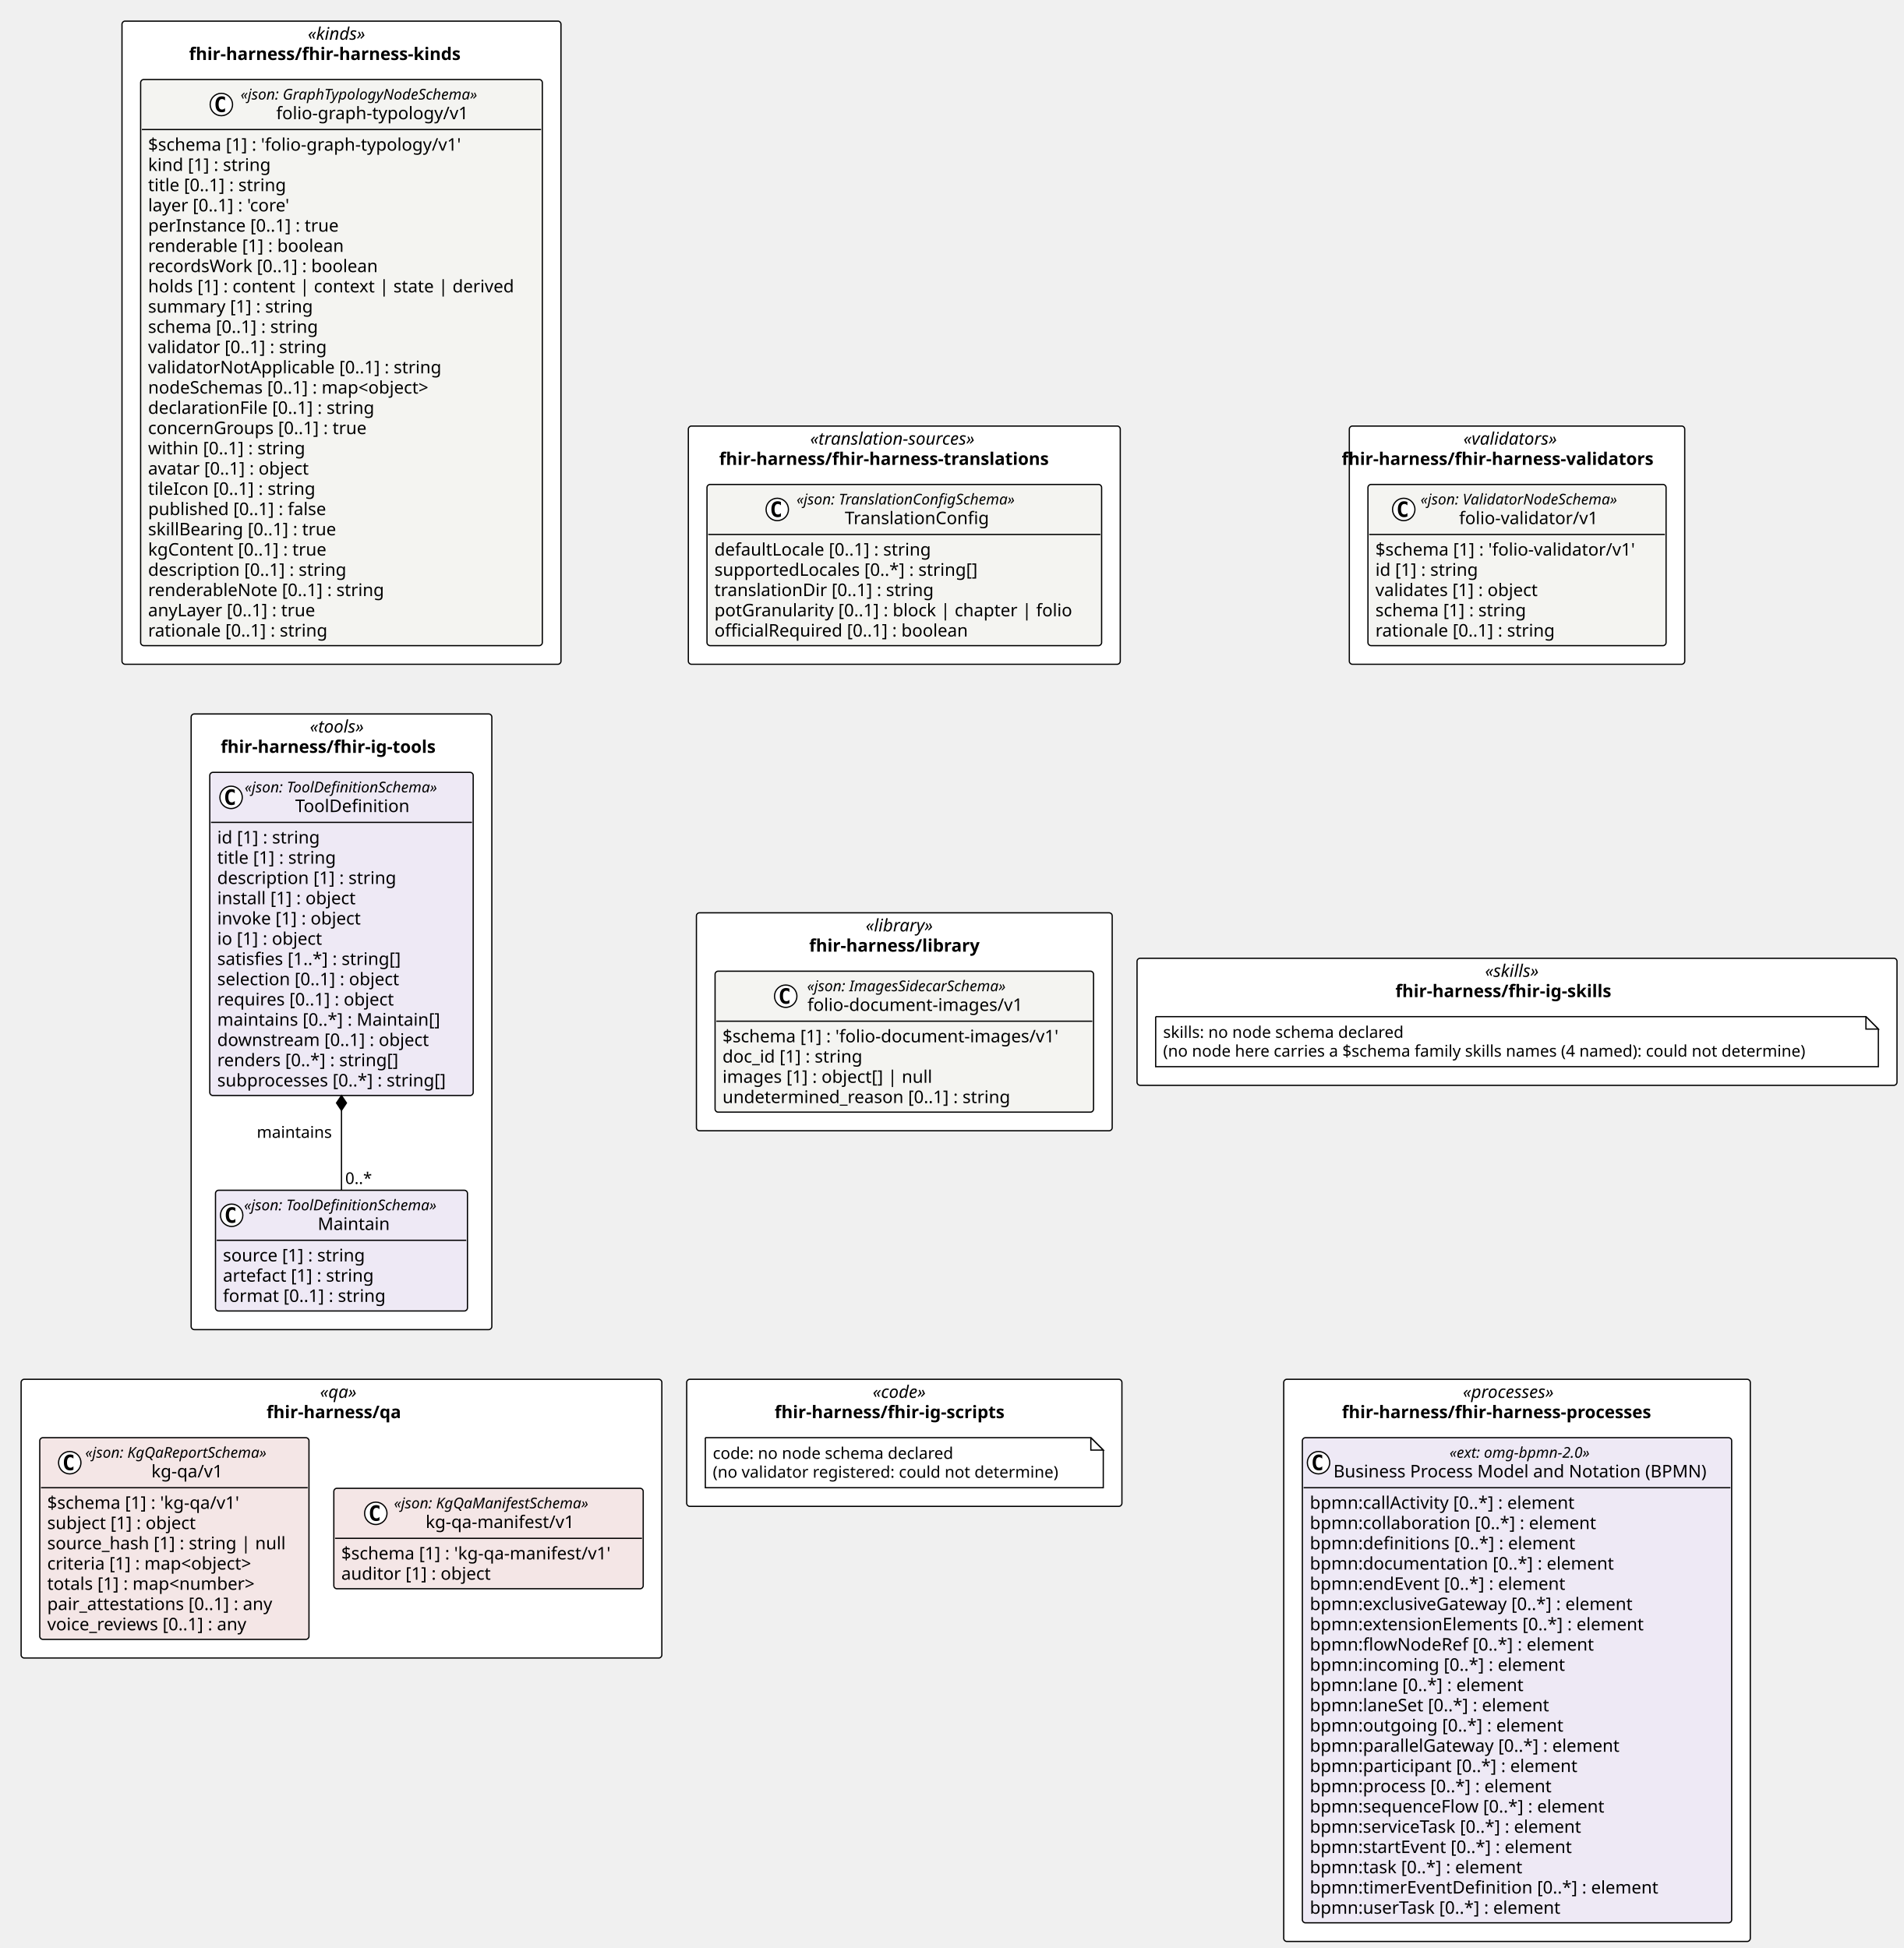
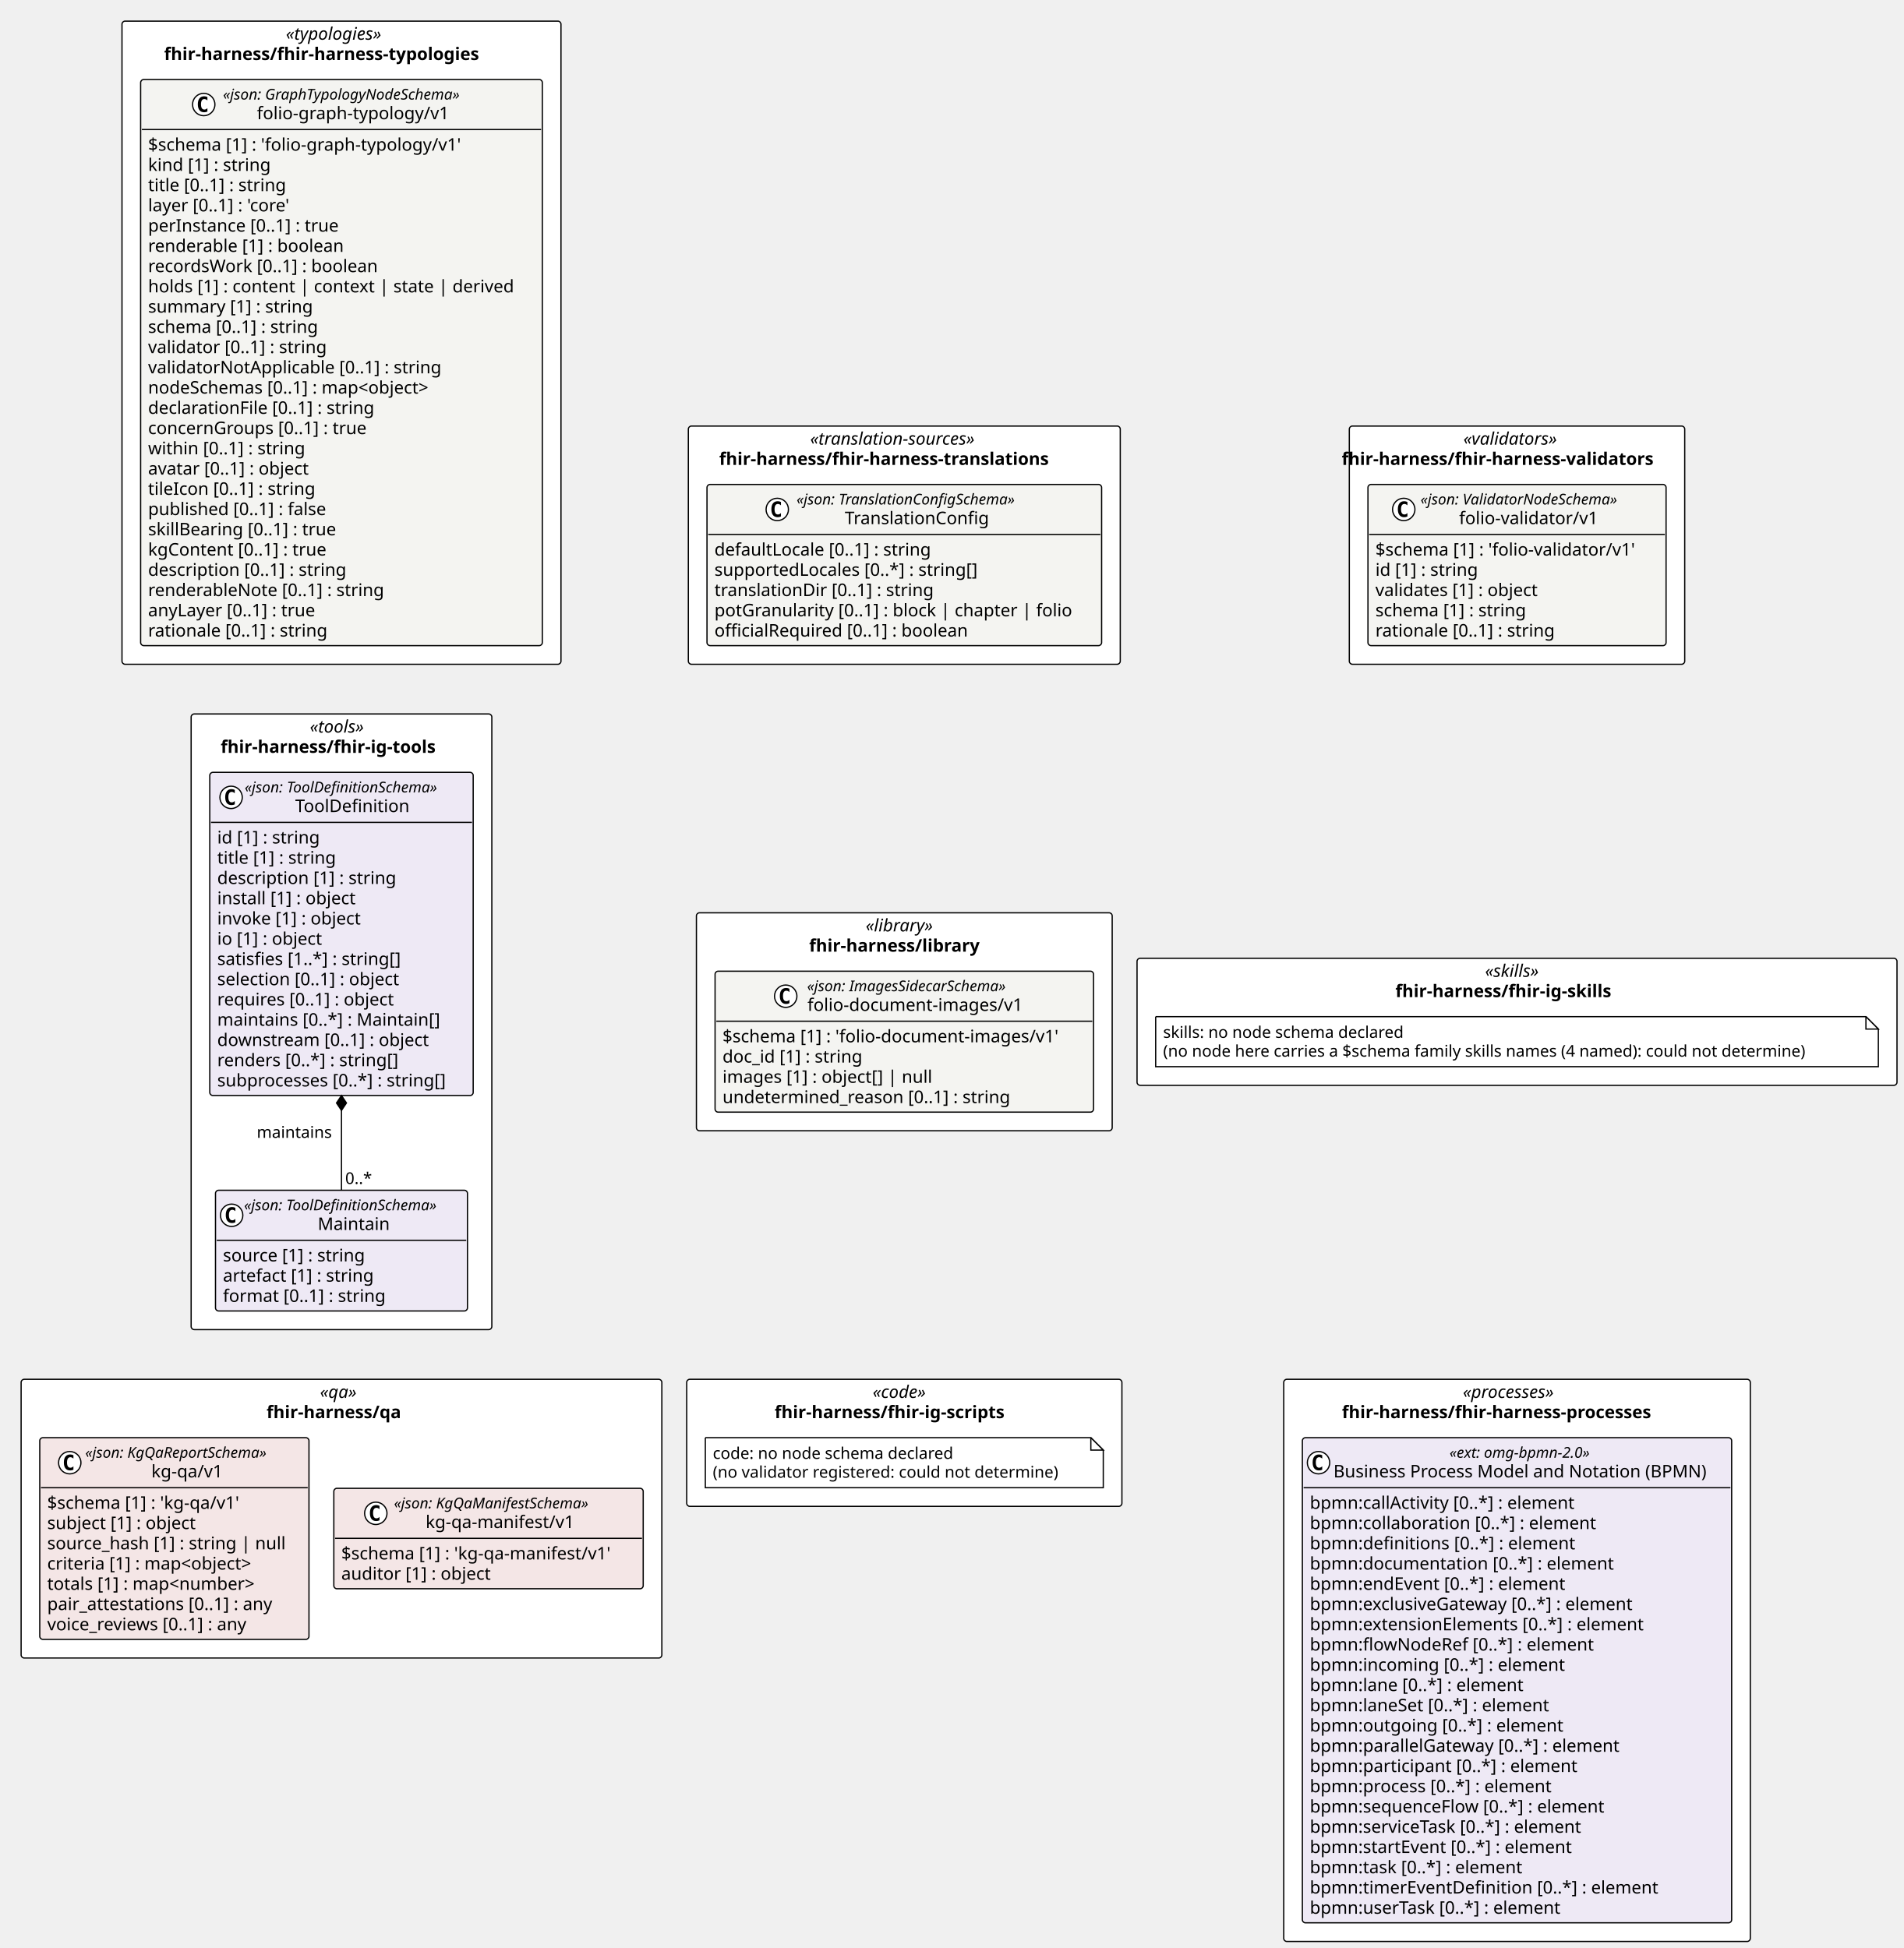
<svg xmlns="http://www.w3.org/2000/svg" contentStyleType="text/css" height="1568px" preserveAspectRatio="none" style="width:1532px;height:1568px;background:#FFFFFF;" version="1.1" viewBox="0 0 1532 1568" width="1532px" zoomAndPan="magnify">
  <defs />
  <g>
    <rect fill="#FFFFFF" height="191.75" rx="2.5" ry="2.5" style="stroke:#000000;stroke-width:1.0;" width="347.58" x="553.953" y="342.938" />
    <text fill="#000000" font-family="Verdana" font-size="14" font-style="italic" lengthAdjust="spacing" textLength="151.553" x="651.966" y="357.933">«translation-sources»</text>
    <text fill="#000000" font-family="Verdana" font-size="14" font-weight="bold" lengthAdjust="spacing" textLength="297.958" x="578.764" y="374.229">fhir-harness/fhir-harness-translations</text>
    <rect fill="#FFFFFF" height="191.75" rx="2.5" ry="2.5" style="stroke:#000000;stroke-width:1.0;" width="269.917" x="1085.864" y="342.938" />
    <text fill="#000000" font-family="Verdana" font-size="14" font-style="italic" lengthAdjust="spacing" textLength="86.345" x="1177.65" y="357.933">«validators»</text>
    <text fill="#000000" font-family="Verdana" font-size="14" font-weight="bold" lengthAdjust="spacing" textLength="282.147" x="1079.749" y="374.229">fhir-harness/fhir-harness-validators</text>
    <rect fill="#FFFFFF" height="517.688" rx="2.5" ry="2.5" style="stroke:#000000;stroke-width:1.0;" width="353.268" x="98.177" y="17" />
-     <text fill="#000000" font-family="Verdana" font-size="14" font-style="italic" lengthAdjust="spacing" textLength="54.182" x="247.72" y="31.995">«kinds»</text>
-     <text fill="#000000" font-family="Verdana" font-size="14" font-weight="bold" lengthAdjust="spacing" textLength="245.39" x="152.116" y="48.292">fhir-harness/fhir-harness-kinds</text>
+     <text fill="#000000" font-family="Verdana" font-size="14" font-style="italic" lengthAdjust="spacing" textLength="89.496" x="230.063" y="31.995">«typologies»</text>
+     <text fill="#000000" font-family="Verdana" font-size="14" font-weight="bold" lengthAdjust="spacing" textLength="285.482" x="132.07" y="48.292">fhir-harness/fhir-harness-typologies</text>
    <rect fill="#FFFFFF" height="175.453" rx="2.5" ry="2.5" style="stroke:#000000;stroke-width:1.0;" width="334.585" x="560.45" y="734.734" />
    <text fill="#000000" font-family="Verdana" font-size="14" font-style="italic" lengthAdjust="spacing" textLength="62.173" x="696.656" y="749.73">«library»</text>
    <text fill="#000000" font-family="Verdana" font-size="14" font-weight="bold" lengthAdjust="spacing" textLength="153.132" x="651.177" y="766.026">fhir-harness/library</text>
    <rect fill="#FFFFFF" height="102.266" rx="2.5" ry="2.5" style="stroke:#000000;stroke-width:1.0;" width="611.574" x="915.035" y="771.328" />
    <text fill="#000000" font-family="Verdana" font-size="14" font-style="italic" lengthAdjust="spacing" textLength="51.495" x="1195.075" y="786.323">«skills»</text>
    <text fill="#000000" font-family="Verdana" font-size="14" font-weight="bold" lengthAdjust="spacing" textLength="195.706" x="1122.969" y="802.62">fhir-harness/fhir-ig-skills</text>
    <rect fill="#FFFFFF" height="495.547" rx="2.5" ry="2.5" style="stroke:#000000;stroke-width:1.0;" width="241.978" x="153.822" y="574.688" />
    <text fill="#000000" font-family="Verdana" font-size="14" font-style="italic" lengthAdjust="spacing" textLength="50.935" x="249.344" y="589.683">«tools»</text>
    <text fill="#000000" font-family="Verdana" font-size="14" font-weight="bold" lengthAdjust="spacing" textLength="194.394" x="177.614" y="605.98">fhir-harness/fhir-ig-tools</text>
    <rect fill="#FFFFFF" height="102.266" rx="2.5" ry="2.5" style="stroke:#000000;stroke-width:1.0;" width="350.241" x="552.622" y="1110.234" />
    <text fill="#000000" font-family="Verdana" font-size="14" font-style="italic" lengthAdjust="spacing" textLength="50.894" x="702.296" y="1125.229">«code»</text>
    <text fill="#000000" font-family="Verdana" font-size="14" font-weight="bold" lengthAdjust="spacing" textLength="208.715" x="623.385" y="1141.526">fhir-harness/fhir-ig-scripts</text>
    <rect fill="#FFFFFF" height="452.5" rx="2.5" ry="2.5" style="stroke:#000000;stroke-width:1.0;" width="375.468" x="1033.088" y="1110.234" />
    <text fill="#000000" font-family="Verdana" font-size="14" font-style="italic" lengthAdjust="spacing" textLength="87.144" x="1177.25" y="1125.229">«processes»</text>
    <text fill="#000000" font-family="Verdana" font-size="14" font-weight="bold" lengthAdjust="spacing" textLength="281.791" x="1079.927" y="1141.526">fhir-harness/fhir-harness-processes</text>
    <rect fill="#FFFFFF" height="224.344" rx="2.5" ry="2.5" style="stroke:#000000;stroke-width:1.0;" width="515.622" x="17" y="1110.234" />
    <text fill="#000000" font-family="Verdana" font-size="14" font-style="italic" lengthAdjust="spacing" textLength="34.597" x="257.513" y="1125.229">«qa»</text>
    <text fill="#000000" font-family="Verdana" font-size="14" font-weight="bold" lengthAdjust="spacing" textLength="120.6" x="214.511" y="1141.526">fhir-harness/qa</text>
    <g id="elem_fhir_harness_fhir_harness_translations_TranslationConfig">
      <rect codeLine="11" fill="#F4F4F1" height="129.75" id="fhir_harness_fhir_harness_translations_TranslationConfig" rx="2.5" ry="2.5" style="stroke:#000000;stroke-width:1.0;" width="317.58" x="568.953" y="389.938" />
      <ellipse cx="625.507" cy="410.07" fill="#FFFFFF" rx="9" ry="9" style="stroke:#000000;stroke-width:1.0;" />
      <path d="M628.476,415.711 Q627.898,416.008 627.257,416.148 Q626.617,416.305 625.914,416.305 Q623.414,416.305 622.085,414.664 Q620.773,413.008 620.773,409.883 Q620.773,406.758 622.085,405.102 Q623.414,403.445 625.914,403.445 Q626.617,403.445 627.257,403.602 Q627.914,403.758 628.476,404.055 L628.476,406.773 Q627.851,406.195 627.257,405.93 Q626.664,405.648 626.039,405.648 Q624.695,405.648 624.007,406.727 Q623.32,407.789 623.32,409.883 Q623.32,411.977 624.007,413.055 Q624.695,414.117 626.039,414.117 Q626.664,414.117 627.257,413.852 Q627.851,413.57 628.476,412.992 L628.476,415.711 Z " fill="#000000" />
      <text fill="#000000" font-family="Verdana" font-size="12" font-style="italic" lengthAdjust="spacing" textLength="200.971" x="641.007" y="406.076">«json: TranslationConfigSchema»</text>
      <text fill="#000000" font-family="Verdana" font-size="14" lengthAdjust="spacing" textLength="123.259" x="679.863" y="421.901">TranslationConfig</text>
      <line style="stroke:#000000;stroke-width:1.0;" x1="569.953" x2="885.533" y1="430.203" y2="430.203" />
      <text fill="#000000" font-family="Verdana" font-size="14" lengthAdjust="spacing" textLength="190.299" x="574.953" y="447.198">defaultLocale [0..1] : string</text>
      <text fill="#000000" font-family="Verdana" font-size="14" lengthAdjust="spacing" textLength="228.601" x="574.953" y="463.495">supportedLocales [0..*] : string[]</text>
      <text fill="#000000" font-family="Verdana" font-size="14" lengthAdjust="spacing" textLength="191.598" x="574.953" y="479.792">translationDir [0..1] : string</text>
      <text fill="#000000" font-family="Verdana" font-size="14" lengthAdjust="spacing" textLength="305.58" x="574.953" y="496.089">potGranularity [0..1] : block | chapter | folio</text>
      <text fill="#000000" font-family="Verdana" font-size="14" lengthAdjust="spacing" textLength="221.293" x="574.953" y="512.386">officialRequired [0..1] : boolean</text>
    </g>
    <g id="elem_fhir_harness_fhir_harness_validators_folio_validator_v1_folio_validator_v1">
      <rect codeLine="20" fill="#F4F4F1" height="129.75" id="fhir_harness_fhir_harness_validators_folio_validator_v1_folio_validator_v1" rx="2.5" ry="2.5" style="stroke:#000000;stroke-width:1.0;" width="239.917" x="1100.864" y="389.938" />
      <ellipse cx="1129.657" cy="410.07" fill="#FFFFFF" rx="9" ry="9" style="stroke:#000000;stroke-width:1.0;" />
      <path d="M1132.626,415.711 Q1132.048,416.008 1131.407,416.148 Q1130.767,416.305 1130.063,416.305 Q1127.563,416.305 1126.235,414.664 Q1124.923,413.008 1124.923,409.883 Q1124.923,406.758 1126.235,405.102 Q1127.563,403.445 1130.063,403.445 Q1130.767,403.445 1131.407,403.602 Q1132.063,403.758 1132.626,404.055 L1132.626,406.773 Q1132.001,406.195 1131.407,405.93 Q1130.813,405.648 1130.188,405.648 Q1128.845,405.648 1128.157,406.727 Q1127.47,407.789 1127.47,409.883 Q1127.47,411.977 1128.157,413.055 Q1128.845,414.117 1130.188,414.117 Q1130.813,414.117 1131.407,413.852 Q1132.001,413.57 1132.626,412.992 L1132.626,415.711 Z " fill="#000000" />
      <text fill="#000000" font-family="Verdana" font-size="12" font-style="italic" lengthAdjust="spacing" textLength="180.82" x="1143.167" y="406.076">«json: ValidatorNodeSchema»</text>
      <text fill="#000000" font-family="Verdana" font-size="14" lengthAdjust="spacing" textLength="118.72" x="1174.217" y="421.901">folio-validator/v1</text>
      <line style="stroke:#000000;stroke-width:1.0;" x1="1101.864" x2="1339.781" y1="430.203" y2="430.203" />
      <text fill="#000000" font-family="Verdana" font-size="14" lengthAdjust="spacing" textLength="227.917" x="1106.864" y="447.198">$schema [1] : 'folio-validator/v1'</text>
      <text fill="#000000" font-family="Verdana" font-size="14" lengthAdjust="spacing" textLength="90.863" x="1106.864" y="463.495">id [1] : string</text>
      <text fill="#000000" font-family="Verdana" font-size="14" lengthAdjust="spacing" textLength="144.546" x="1106.864" y="479.792">validates [1] : object</text>
      <text fill="#000000" font-family="Verdana" font-size="14" lengthAdjust="spacing" textLength="132.781" x="1106.864" y="496.089">schema [1] : string</text>
      <text fill="#000000" font-family="Verdana" font-size="14" lengthAdjust="spacing" textLength="158.129" x="1106.864" y="512.386">rationale [0..1] : string</text>
    </g>
-     <g id="elem_fhir_harness_fhir_harness_kinds_folio_graph_typology_v1_folio_graph_typology_v1">
-       <rect codeLine="29" fill="#F4F4F1" height="455.688" id="fhir_harness_fhir_harness_kinds_folio_graph_typology_v1_folio_graph_typology_v1" rx="2.5" ry="2.5" style="stroke:#000000;stroke-width:1.0;" width="323.268" x="113.177" y="64" />
-       <ellipse cx="178.125" cy="84.133" fill="#FFFFFF" rx="9" ry="9" style="stroke:#000000;stroke-width:1.0;" />
-       <path d="M181.093,89.773 Q180.515,90.07 179.875,90.211 Q179.234,90.367 178.531,90.367 Q176.031,90.367 174.703,88.727 Q173.39,87.07 173.39,83.945 Q173.39,80.82 174.703,79.164 Q176.031,77.508 178.531,77.508 Q179.234,77.508 179.875,77.664 Q180.531,77.82 181.093,78.117 L181.093,80.836 Q180.468,80.258 179.875,79.992 Q179.281,79.711 178.656,79.711 Q177.312,79.711 176.625,80.789 Q175.937,81.852 175.937,83.945 Q175.937,86.039 176.625,87.117 Q177.312,88.18 178.656,88.18 Q179.281,88.18 179.875,87.914 Q180.468,87.633 181.093,87.055 L181.093,89.773 Z " fill="#000000" />
-       <text fill="#000000" font-family="Verdana" font-size="12" font-style="italic" lengthAdjust="spacing" textLength="189.873" x="193.625" y="80.139">«json: GraphTypologyNodeSchema»</text>
-       <text fill="#000000" font-family="Verdana" font-size="14" lengthAdjust="spacing" textLength="132.59" x="222.266" y="95.964">folio-graph-typology/v1</text>
+     <g id="elem_fhir_harness_fhir_harness_typologies_folio_graph_typology_v1_folio_graph_typology_v1">
+       <rect codeLine="29" fill="#F4F4F1" height="455.688" id="fhir_harness_fhir_harness_typologies_folio_graph_typology_v1_folio_graph_typology_v1" rx="2.5" ry="2.5" style="stroke:#000000;stroke-width:1.0;" width="323.268" x="113.177" y="64" />
+       <ellipse cx="163.945" cy="84.133" fill="#FFFFFF" rx="9" ry="9" style="stroke:#000000;stroke-width:1.0;" />
+       <path d="M166.914,89.773 Q166.335,90.07 165.695,90.211 Q165.054,90.367 164.351,90.367 Q161.851,90.367 160.523,88.727 Q159.21,87.07 159.21,83.945 Q159.21,80.82 160.523,79.164 Q161.851,77.508 164.351,77.508 Q165.054,77.508 165.695,77.664 Q166.351,77.82 166.914,78.117 L166.914,80.836 Q166.289,80.258 165.695,79.992 Q165.101,79.711 164.476,79.711 Q163.132,79.711 162.445,80.789 Q161.757,81.852 161.757,83.945 Q161.757,86.039 162.445,87.117 Q163.132,88.18 164.476,88.18 Q165.101,88.18 165.695,87.914 Q166.289,87.633 166.914,87.055 L166.914,89.773 Z " fill="#000000" />
+       <text fill="#000000" font-family="Verdana" font-size="12" font-style="italic" lengthAdjust="spacing" textLength="218.232" x="179.445" y="80.139">«json: GraphTypologyNodeSchema»</text>
+       <text fill="#000000" font-family="Verdana" font-size="14" lengthAdjust="spacing" textLength="163.686" x="206.718" y="95.964">folio-graph-typology/v1</text>
      <line style="stroke:#000000;stroke-width:1.0;" x1="114.177" x2="435.445" y1="104.266" y2="104.266" />
-       <text fill="#000000" font-family="Verdana" font-size="14" lengthAdjust="spacing" textLength="241.787" x="119.177" y="121.261">$schema [1] : 'folio-graph-typology/v1'</text>
+       <text fill="#000000" font-family="Verdana" font-size="14" lengthAdjust="spacing" textLength="272.884" x="119.177" y="121.261">$schema [1] : 'folio-graph-typology/v1'</text>
      <text fill="#000000" font-family="Verdana" font-size="14" lengthAdjust="spacing" textLength="107.844" x="119.177" y="137.558">kind [1] : string</text>
      <text fill="#000000" font-family="Verdana" font-size="14" lengthAdjust="spacing" textLength="123.266" x="119.177" y="153.855">title [0..1] : string</text>
      <text fill="#000000" font-family="Verdana" font-size="14" lengthAdjust="spacing" textLength="129.158" x="119.177" y="170.151">layer [0..1] : 'core'</text>
      <text fill="#000000" font-family="Verdana" font-size="14" lengthAdjust="spacing" textLength="167.241" x="119.177" y="186.448">perInstance [0..1] : true</text>
      <text fill="#000000" font-family="Verdana" font-size="14" lengthAdjust="spacing" textLength="170.338" x="119.177" y="202.745">renderable [1] : boolean</text>
      <text fill="#000000" font-family="Verdana" font-size="14" lengthAdjust="spacing" textLength="200.519" x="119.177" y="219.042">recordsWork [0..1] : boolean</text>
      <text fill="#000000" font-family="Verdana" font-size="14" lengthAdjust="spacing" textLength="311.268" x="119.177" y="235.339">holds [1] : content | context | state | derived</text>
      <text fill="#000000" font-family="Verdana" font-size="14" lengthAdjust="spacing" textLength="144.149" x="119.177" y="251.636">summary [1] : string</text>
      <text fill="#000000" font-family="Verdana" font-size="14" lengthAdjust="spacing" textLength="150.589" x="119.177" y="267.933">schema [0..1] : string</text>
      <text fill="#000000" font-family="Verdana" font-size="14" lengthAdjust="spacing" textLength="157.815" x="119.177" y="284.229">validator [0..1] : string</text>
      <text fill="#000000" font-family="Verdana" font-size="14" lengthAdjust="spacing" textLength="255.138" x="119.177" y="300.526">validatorNotApplicable [0..1] : string</text>
      <text fill="#000000" font-family="Verdana" font-size="14" lengthAdjust="spacing" textLength="251.932" x="119.177" y="316.823">nodeSchemas [0..1] : map&lt;object&gt;</text>
      <text fill="#000000" font-family="Verdana" font-size="14" lengthAdjust="spacing" textLength="199.158" x="119.177" y="333.12">declarationFile [0..1] : string</text>
      <text fill="#000000" font-family="Verdana" font-size="14" lengthAdjust="spacing" textLength="190.736" x="119.177" y="349.417">concernGroups [0..1] : true</text>
      <text fill="#000000" font-family="Verdana" font-size="14" lengthAdjust="spacing" textLength="138.359" x="119.177" y="365.714">within [0..1] : string</text>
      <text fill="#000000" font-family="Verdana" font-size="14" lengthAdjust="spacing" textLength="144.115" x="119.177" y="382.011">avatar [0..1] : object</text>
      <text fill="#000000" font-family="Verdana" font-size="14" lengthAdjust="spacing" textLength="147.041" x="119.177" y="398.308">tileIcon [0..1] : string</text>
      <text fill="#000000" font-family="Verdana" font-size="14" lengthAdjust="spacing" textLength="157.103" x="119.177" y="414.604">published [0..1] : false</text>
      <text fill="#000000" font-family="Verdana" font-size="14" lengthAdjust="spacing" textLength="165.71" x="119.177" y="430.901">skillBearing [0..1] : true</text>
      <text fill="#000000" font-family="Verdana" font-size="14" lengthAdjust="spacing" textLength="157.11" x="119.177" y="447.198">kgContent [0..1] : true</text>
      <text fill="#000000" font-family="Verdana" font-size="14" lengthAdjust="spacing" textLength="173.735" x="119.177" y="463.495">description [0..1] : string</text>
      <text fill="#000000" font-family="Verdana" font-size="14" lengthAdjust="spacing" textLength="205.502" x="119.177" y="479.792">renderableNote [0..1] : string</text>
      <text fill="#000000" font-family="Verdana" font-size="14" lengthAdjust="spacing" textLength="149.208" x="119.177" y="496.089">anyLayer [0..1] : true</text>
      <text fill="#000000" font-family="Verdana" font-size="14" lengthAdjust="spacing" textLength="158.129" x="119.177" y="512.386">rationale [0..1] : string</text>
    </g>
    <g id="elem_fhir_harness_library_folio_document_images_v1_folio_document_images_v1">
      <rect codeLine="58" fill="#F4F4F1" height="113.453" id="fhir_harness_library_folio_document_images_v1_folio_document_images_v1" rx="2.5" ry="2.5" style="stroke:#000000;stroke-width:1.0;" width="304.585" x="575.45" y="781.734" />
      <ellipse cx="632.299" cy="801.867" fill="#FFFFFF" rx="9" ry="9" style="stroke:#000000;stroke-width:1.0;" />
      <path d="M635.268,807.508 Q634.689,807.805 634.049,807.945 Q633.408,808.102 632.705,808.102 Q630.205,808.102 628.877,806.461 Q627.564,804.805 627.564,801.68 Q627.564,798.555 628.877,796.898 Q630.205,795.242 632.705,795.242 Q633.408,795.242 634.049,795.398 Q634.705,795.555 635.268,795.852 L635.268,798.57 Q634.643,797.992 634.049,797.727 Q633.455,797.445 632.83,797.445 Q631.486,797.445 630.799,798.523 Q630.111,799.586 630.111,801.68 Q630.111,803.773 630.799,804.852 Q631.486,805.914 632.83,805.914 Q633.455,805.914 634.049,805.648 Q634.643,805.367 635.268,804.789 L635.268,807.508 Z " fill="#000000" />
      <text fill="#000000" font-family="Verdana" font-size="12" font-style="italic" lengthAdjust="spacing" textLength="183.99" x="649.498" y="797.873">«json: ImagesSidecarSchema»</text>
      <text fill="#000000" font-family="Verdana" font-size="14" lengthAdjust="spacing" textLength="183.388" x="649.799" y="813.698">folio-document-images/v1</text>
      <line style="stroke:#000000;stroke-width:1.0;" x1="576.45" x2="879.035" y1="822" y2="822" />
      <text fill="#000000" font-family="Verdana" font-size="14" lengthAdjust="spacing" textLength="292.585" x="581.45" y="838.995">$schema [1] : 'folio-document-images/v1'</text>
      <text fill="#000000" font-family="Verdana" font-size="14" lengthAdjust="spacing" textLength="123.013" x="581.45" y="855.292">doc_id [1] : string</text>
      <text fill="#000000" font-family="Verdana" font-size="14" lengthAdjust="spacing" textLength="182.007" x="581.45" y="871.589">images [1] : object[] | null</text>
      <text fill="#000000" font-family="Verdana" font-size="14" lengthAdjust="spacing" textLength="249.58" x="581.45" y="887.886">undetermined_reason [0..1] : string</text>
    </g>
    <g id="elem_n_fhir_harness_fhir_ig_skills_skills">
      <path d="M930.035,818.328 L930.035,858.594 L1511.609,858.594 L1511.609,828.328 L1501.609,818.328 L930.035,818.328 " fill="#FFFFFF" style="stroke:#000000;stroke-width:1.0;" />
      <path d="M1501.609,818.328 L1501.609,828.328 L1511.609,828.328 L1501.609,818.328 " fill="#FFFFFF" style="stroke:#000000;stroke-width:1.0;" />
      <text fill="#000000" font-family="Verdana" font-size="13" lengthAdjust="spacing" textLength="208.812" x="936.035" y="835.395">skills: no node schema declared</text>
      <text fill="#000000" font-family="Verdana" font-size="13" lengthAdjust="spacing" textLength="560.574" x="936.035" y="850.528">(no node here carries a $schema family skills names (4 named): could not determine)</text>
    </g>
    <g id="elem_fhir_harness_fhir_ig_tools_Maintain">
      <rect codeLine="69" fill="#EEE9F5" height="97.156" id="fhir_harness_fhir_ig_tools_Maintain" rx="2.5" ry="2.5" style="stroke:#000000;stroke-width:1.0;" width="202.775" x="173.423" y="958.078" />
      <ellipse cx="186.423" cy="978.211" fill="#FFFFFF" rx="9" ry="9" style="stroke:#000000;stroke-width:1.0;" />
      <path d="M189.392,983.852 Q188.814,984.148 188.173,984.289 Q187.533,984.445 186.83,984.445 Q184.33,984.445 183.001,982.805 Q181.689,981.148 181.689,978.023 Q181.689,974.898 183.001,973.242 Q184.33,971.586 186.83,971.586 Q187.533,971.586 188.173,971.742 Q188.83,971.898 189.392,972.195 L189.392,974.914 Q188.767,974.336 188.173,974.07 Q187.58,973.789 186.955,973.789 Q185.611,973.789 184.923,974.867 Q184.236,975.93 184.236,978.023 Q184.236,980.117 184.923,981.195 Q185.611,982.258 186.955,982.258 Q187.58,982.258 188.173,981.992 Q188.767,981.711 189.392,981.133 L189.392,983.852 Z " fill="#000000" />
      <text fill="#000000" font-family="Verdana" font-size="12" font-style="italic" lengthAdjust="spacing" textLength="178.775" x="196.423" y="974.217">«json: ToolDefinitionSchema»</text>
      <text fill="#000000" font-family="Verdana" font-size="14" lengthAdjust="spacing" textLength="60.252" x="255.685" y="990.042">Maintain</text>
      <line style="stroke:#000000;stroke-width:1.0;" x1="174.423" x2="375.199" y1="998.344" y2="998.344" />
      <text fill="#000000" font-family="Verdana" font-size="14" lengthAdjust="spacing" textLength="124.886" x="179.423" y="1015.339">source [1] : string</text>
      <text fill="#000000" font-family="Verdana" font-size="14" lengthAdjust="spacing" textLength="133.219" x="179.423" y="1031.636">artefact [1] : string</text>
      <text fill="#000000" font-family="Verdana" font-size="14" lengthAdjust="spacing" textLength="142.851" x="179.423" y="1047.933">format [0..1] : string</text>
    </g>
    <g id="elem_fhir_harness_fhir_ig_tools_ToolDefinition">
      <rect codeLine="74" fill="#EEE9F5" height="260.125" id="fhir_harness_fhir_ig_tools_ToolDefinition" rx="2.5" ry="2.5" style="stroke:#000000;stroke-width:1.0;" width="211.978" x="168.822" y="621.688" />
      <ellipse cx="185.963" cy="641.82" fill="#FFFFFF" rx="9" ry="9" style="stroke:#000000;stroke-width:1.0;" />
      <path d="M188.932,647.461 Q188.354,647.758 187.713,647.898 Q187.073,648.055 186.369,648.055 Q183.869,648.055 182.541,646.414 Q181.229,644.758 181.229,641.633 Q181.229,638.508 182.541,636.852 Q183.869,635.195 186.369,635.195 Q187.073,635.195 187.713,635.352 Q188.369,635.508 188.932,635.805 L188.932,638.523 Q188.307,637.945 187.713,637.68 Q187.119,637.398 186.494,637.398 Q185.151,637.398 184.463,638.477 Q183.776,639.539 183.776,641.633 Q183.776,643.727 184.463,644.805 Q185.151,645.867 186.494,645.867 Q187.119,645.867 187.713,645.602 Q188.307,645.32 188.932,644.742 L188.932,647.461 Z " fill="#000000" />
      <text fill="#000000" font-family="Verdana" font-size="12" font-style="italic" lengthAdjust="spacing" textLength="178.775" x="196.883" y="637.826">«json: ToolDefinitionSchema»</text>
      <text fill="#000000" font-family="Verdana" font-size="14" lengthAdjust="spacing" textLength="97.364" x="237.589" y="653.651">ToolDefinition</text>
      <line style="stroke:#000000;stroke-width:1.0;" x1="169.822" x2="379.8" y1="661.953" y2="661.953" />
      <text fill="#000000" font-family="Verdana" font-size="14" lengthAdjust="spacing" textLength="90.863" x="174.822" y="678.948">id [1] : string</text>
      <text fill="#000000" font-family="Verdana" font-size="14" lengthAdjust="spacing" textLength="105.458" x="174.822" y="695.245">title [1] : string</text>
      <text fill="#000000" font-family="Verdana" font-size="14" lengthAdjust="spacing" textLength="155.928" x="174.822" y="711.542">description [1] : string</text>
      <text fill="#000000" font-family="Verdana" font-size="14" lengthAdjust="spacing" textLength="122.944" x="174.822" y="727.839">install [1] : object</text>
      <text fill="#000000" font-family="Verdana" font-size="14" lengthAdjust="spacing" textLength="127.374" x="174.822" y="744.136">invoke [1] : object</text>
      <text fill="#000000" font-family="Verdana" font-size="14" lengthAdjust="spacing" textLength="93.495" x="174.822" y="760.433">io [1] : object</text>
      <text fill="#000000" font-family="Verdana" font-size="14" lengthAdjust="spacing" textLength="162.183" x="174.822" y="776.73">satisfies [1..*] : string[]</text>
      <text fill="#000000" font-family="Verdana" font-size="14" lengthAdjust="spacing" textLength="161.773" x="174.822" y="793.026">selection [0..1] : object</text>
      <text fill="#000000" font-family="Verdana" font-size="14" lengthAdjust="spacing" textLength="156.529" x="174.822" y="809.323">requires [0..1] : object</text>
      <text fill="#000000" font-family="Verdana" font-size="14" lengthAdjust="spacing" textLength="194.079" x="174.822" y="825.62">maintains [0..*] : Maintain[]</text>
      <text fill="#000000" font-family="Verdana" font-size="14" lengthAdjust="spacing" textLength="185.992" x="174.822" y="841.917">downstream [0..1] : object</text>
      <text fill="#000000" font-family="Verdana" font-size="14" lengthAdjust="spacing" textLength="158.703" x="174.822" y="858.214">renders [0..*] : string[]</text>
      <text fill="#000000" font-family="Verdana" font-size="14" lengthAdjust="spacing" textLength="199.978" x="174.822" y="874.511">subprocesses [0..*] : string[]</text>
    </g>
    <g id="elem_n_fhir_harness_fhir_ig_scripts_code">
      <path d="M567.622,1157.234 L567.622,1197.5 L887.863,1197.5 L887.863,1167.234 L877.863,1157.234 L567.622,1157.234 " fill="#FFFFFF" style="stroke:#000000;stroke-width:1.0;" />
      <path d="M877.863,1157.234 L877.863,1167.234 L887.863,1167.234 L877.863,1157.234 " fill="#FFFFFF" style="stroke:#000000;stroke-width:1.0;" />
      <text fill="#000000" font-family="Verdana" font-size="13" lengthAdjust="spacing" textLength="208.254" x="573.622" y="1174.301">code: no node schema declared</text>
      <text fill="#000000" font-family="Verdana" font-size="13" lengthAdjust="spacing" textLength="299.241" x="573.622" y="1189.434">(no validator registered: could not determine)</text>
    </g>
    <g id="elem_fhir_harness_fhir_harness_processes_omg_bpmn_2_0">
      <rect codeLine="94" fill="#EEE9F5" height="390.5" id="fhir_harness_fhir_harness_processes_omg_bpmn_2_0" rx="2.5" ry="2.5" style="stroke:#000000;stroke-width:1.0;" width="345.468" x="1048.088" y="1157.234" />
      <ellipse cx="1061.088" cy="1177.367" fill="#FFFFFF" rx="9" ry="9" style="stroke:#000000;stroke-width:1.0;" />
      <path d="M1064.057,1183.008 Q1063.479,1183.305 1062.838,1183.445 Q1062.198,1183.602 1061.495,1183.602 Q1058.995,1183.602 1057.667,1181.961 Q1056.354,1180.305 1056.354,1177.18 Q1056.354,1174.055 1057.667,1172.398 Q1058.995,1170.742 1061.495,1170.742 Q1062.198,1170.742 1062.838,1170.898 Q1063.495,1171.055 1064.057,1171.352 L1064.057,1174.07 Q1063.432,1173.492 1062.838,1173.227 Q1062.245,1172.945 1061.62,1172.945 Q1060.276,1172.945 1059.588,1174.023 Q1058.901,1175.086 1058.901,1177.18 Q1058.901,1179.273 1059.588,1180.352 Q1060.276,1181.414 1061.62,1181.414 Q1062.245,1181.414 1062.838,1181.148 Q1063.432,1180.867 1064.057,1180.289 L1064.057,1183.008 Z " fill="#000000" />
      <text fill="#000000" font-family="Verdana" font-size="12" font-style="italic" lengthAdjust="spacing" textLength="130.652" x="1166.496" y="1173.373">«ext: omg-bpmn-2.0»</text>
      <text fill="#000000" font-family="Verdana" font-size="14" lengthAdjust="spacing" textLength="317.468" x="1073.088" y="1189.198">Business Process Model and Notation (BPMN)</text>
      <line style="stroke:#000000;stroke-width:1.0;" x1="1049.088" x2="1392.556" y1="1197.5" y2="1197.5" />
      <text fill="#000000" font-family="Verdana" font-size="14" lengthAdjust="spacing" textLength="233.188" x="1054.088" y="1214.495">bpmn:callActivity [0..*] : element</text>
      <text fill="#000000" font-family="Verdana" font-size="14" lengthAdjust="spacing" textLength="247.755" x="1054.088" y="1230.792">bpmn:collaboration [0..*] : element</text>
      <text fill="#000000" font-family="Verdana" font-size="14" lengthAdjust="spacing" textLength="229.722" x="1054.088" y="1247.089">bpmn:definitions [0..*] : element</text>
      <text fill="#000000" font-family="Verdana" font-size="14" lengthAdjust="spacing" textLength="262.562" x="1054.088" y="1263.386">bpmn:documentation [0..*] : element</text>
      <text fill="#000000" font-family="Verdana" font-size="14" lengthAdjust="spacing" textLength="223.009" x="1054.088" y="1279.683">bpmn:endEvent [0..*] : element</text>
      <text fill="#000000" font-family="Verdana" font-size="14" lengthAdjust="spacing" textLength="283.815" x="1054.088" y="1295.979">bpmn:exclusiveGateway [0..*] : element</text>
      <text fill="#000000" font-family="Verdana" font-size="14" lengthAdjust="spacing" textLength="290.281" x="1054.088" y="1312.276">bpmn:extensionElements [0..*] : element</text>
      <text fill="#000000" font-family="Verdana" font-size="14" lengthAdjust="spacing" textLength="245.171" x="1054.088" y="1328.573">bpmn:flowNodeRef [0..*] : element</text>
      <text fill="#000000" font-family="Verdana" font-size="14" lengthAdjust="spacing" textLength="220.842" x="1054.088" y="1344.87">bpmn:incoming [0..*] : element</text>
      <text fill="#000000" font-family="Verdana" font-size="14" lengthAdjust="spacing" textLength="186.484" x="1054.088" y="1361.167">bpmn:lane [0..*] : element</text>
      <text fill="#000000" font-family="Verdana" font-size="14" lengthAdjust="spacing" textLength="209.474" x="1054.088" y="1377.464">bpmn:laneSet [0..*] : element</text>
      <text fill="#000000" font-family="Verdana" font-size="14" lengthAdjust="spacing" textLength="218.559" x="1054.088" y="1393.761">bpmn:outgoing [0..*] : element</text>
      <text fill="#000000" font-family="Verdana" font-size="14" lengthAdjust="spacing" textLength="270.457" x="1054.088" y="1410.058">bpmn:parallelGateway [0..*] : element</text>
      <text fill="#000000" font-family="Verdana" font-size="14" lengthAdjust="spacing" textLength="232.545" x="1054.088" y="1426.354">bpmn:participant [0..*] : element</text>
      <text fill="#000000" font-family="Verdana" font-size="14" lengthAdjust="spacing" textLength="210.636" x="1054.088" y="1442.651">bpmn:process [0..*] : element</text>
      <text fill="#000000" font-family="Verdana" font-size="14" lengthAdjust="spacing" textLength="255.951" x="1054.088" y="1458.948">bpmn:sequenceFlow [0..*] : element</text>
      <text fill="#000000" font-family="Verdana" font-size="14" lengthAdjust="spacing" textLength="239.21" x="1054.088" y="1475.245">bpmn:serviceTask [0..*] : element</text>
      <text fill="#000000" font-family="Verdana" font-size="14" lengthAdjust="spacing" textLength="229.243" x="1054.088" y="1491.542">bpmn:startEvent [0..*] : element</text>
      <text fill="#000000" font-family="Verdana" font-size="14" lengthAdjust="spacing" textLength="185.999" x="1054.088" y="1507.839">bpmn:task [0..*] : element</text>
      <text fill="#000000" font-family="Verdana" font-size="14" lengthAdjust="spacing" textLength="301.813" x="1054.088" y="1524.136">bpmn:timerEventDefinition [0..*] : element</text>
      <text fill="#000000" font-family="Verdana" font-size="14" lengthAdjust="spacing" textLength="219.598" x="1054.088" y="1540.433">bpmn:userTask [0..*] : element</text>
    </g>
    <g id="elem_fhir_harness_qa_kg_qa_v1_kg_qa_v1">
      <rect codeLine="119" fill="#F4E6E6" height="162.344" id="fhir_harness_qa_kg_qa_v1_kg_qa_v1" rx="2.5" ry="2.5" style="stroke:#000000;stroke-width:1.0;" width="216.648" x="32" y="1157.234" />
      <ellipse cx="56.126" cy="1177.367" fill="#FFFFFF" rx="9" ry="9" style="stroke:#000000;stroke-width:1.0;" />
      <path d="M59.094,1183.008 Q58.516,1183.305 57.876,1183.445 Q57.235,1183.602 56.532,1183.602 Q54.032,1183.602 52.704,1181.961 Q51.391,1180.305 51.391,1177.18 Q51.391,1174.055 52.704,1172.398 Q54.032,1170.742 56.532,1170.742 Q57.235,1170.742 57.876,1170.898 Q58.532,1171.055 59.094,1171.352 L59.094,1174.07 Q58.469,1173.492 57.876,1173.227 Q57.282,1172.945 56.657,1172.945 Q55.313,1172.945 54.626,1174.023 Q53.938,1175.086 53.938,1177.18 Q53.938,1179.273 54.626,1180.352 Q55.313,1181.414 56.657,1181.414 Q57.282,1181.414 57.876,1181.148 Q58.469,1180.867 59.094,1180.289 L59.094,1183.008 Z " fill="#000000" />
      <text fill="#000000" font-family="Verdana" font-size="12" font-style="italic" lengthAdjust="spacing" textLength="167.924" x="68.598" y="1173.373">«json: KgQaReportSchema»</text>
      <text fill="#000000" font-family="Verdana" font-size="14" lengthAdjust="spacing" textLength="61.421" x="121.85" y="1189.198">kg-qa/v1</text>
      <line style="stroke:#000000;stroke-width:1.0;" x1="33" x2="247.648" y1="1197.5" y2="1197.5" />
      <text fill="#000000" font-family="Verdana" font-size="14" lengthAdjust="spacing" textLength="170.618" x="38" y="1214.495">$schema [1] : 'kg-qa/v1'</text>
      <text fill="#000000" font-family="Verdana" font-size="14" lengthAdjust="spacing" textLength="131.783" x="38" y="1230.792">subject [1] : object</text>
      <text fill="#000000" font-family="Verdana" font-size="14" lengthAdjust="spacing" textLength="204.648" x="38" y="1247.089">source_hash [1] : string | null</text>
      <text fill="#000000" font-family="Verdana" font-size="14" lengthAdjust="spacing" textLength="185.274" x="38" y="1263.386">criteria [1] : map&lt;object&gt;</text>
      <text fill="#000000" font-family="Verdana" font-size="14" lengthAdjust="spacing" textLength="186.409" x="38" y="1279.683">totals [1] : map&lt;number&gt;</text>
      <text fill="#000000" font-family="Verdana" font-size="14" lengthAdjust="spacing" textLength="199.199" x="38" y="1295.979">pair_attestations [0..1] : any</text>
      <text fill="#000000" font-family="Verdana" font-size="14" lengthAdjust="spacing" textLength="179.395" x="38" y="1312.276">voice_reviews [0..1] : any</text>
    </g>
    <g id="elem_fhir_harness_qa_kg_qa_manifest_v1_kg_qa_manifest_v1">
      <rect codeLine="128" fill="#F4E6E6" height="80.859" id="fhir_harness_qa_kg_qa_manifest_v1_kg_qa_manifest_v1" rx="2.5" ry="2.5" style="stroke:#000000;stroke-width:1.0;" width="248.975" x="268.647" y="1197.977" />
      <ellipse cx="302.419" cy="1218.109" fill="#FFFFFF" rx="9" ry="9" style="stroke:#000000;stroke-width:1.0;" />
      <path d="M305.387,1223.75 Q304.809,1224.047 304.169,1224.188 Q303.528,1224.344 302.825,1224.344 Q300.325,1224.344 298.997,1222.703 Q297.684,1221.047 297.684,1217.922 Q297.684,1214.797 298.997,1213.141 Q300.325,1211.484 302.825,1211.484 Q303.528,1211.484 304.169,1211.641 Q304.825,1211.797 305.387,1212.094 L305.387,1214.812 Q304.762,1214.234 304.169,1213.969 Q303.575,1213.688 302.95,1213.688 Q301.606,1213.688 300.919,1214.766 Q300.231,1215.828 300.231,1217.922 Q300.231,1220.016 300.919,1221.094 Q301.606,1222.156 302.95,1222.156 Q303.575,1222.156 304.169,1221.891 Q304.762,1221.609 305.387,1221.031 L305.387,1223.75 Z " fill="#000000" />
      <text fill="#000000" font-family="Verdana" font-size="12" font-style="italic" lengthAdjust="spacing" textLength="178.816" x="317.034" y="1214.115">«json: KgQaManifestSchema»</text>
      <text fill="#000000" font-family="Verdana" font-size="14" lengthAdjust="spacing" textLength="127.777" x="342.554" y="1229.94">kg-qa-manifest/v1</text>
      <line style="stroke:#000000;stroke-width:1.0;" x1="269.647" x2="516.622" y1="1238.242" y2="1238.242" />
      <text fill="#000000" font-family="Verdana" font-size="14" lengthAdjust="spacing" textLength="236.975" x="274.647" y="1255.237">$schema [1] : 'kg-qa-manifest/v1'</text>
      <text fill="#000000" font-family="Verdana" font-size="14" lengthAdjust="spacing" textLength="131.079" x="274.647" y="1271.534">auditor [1] : object</text>
    </g>
    <line style="stroke:#000000;stroke-width:1.0;" x1="274.811" x2="274.811" y1="881.812" y2="958.078" />
    <polygon fill="#000000" points="274.811,881.812,270.811,887.812,274.811,893.812,278.811,887.812,274.811,881.812" style="stroke:#000000;stroke-width:1.0;" />
    <text fill="#000000" font-family="Verdana" font-size="13" lengthAdjust="spacing" textLength="64.168" x="206.643" y="915.879">maintains</text>
    <text fill="#000000" font-family="Verdana" font-size="13" lengthAdjust="spacing" textLength="23.036" x="277.811" y="953.012">0..*</text>
  </g>
</svg>
